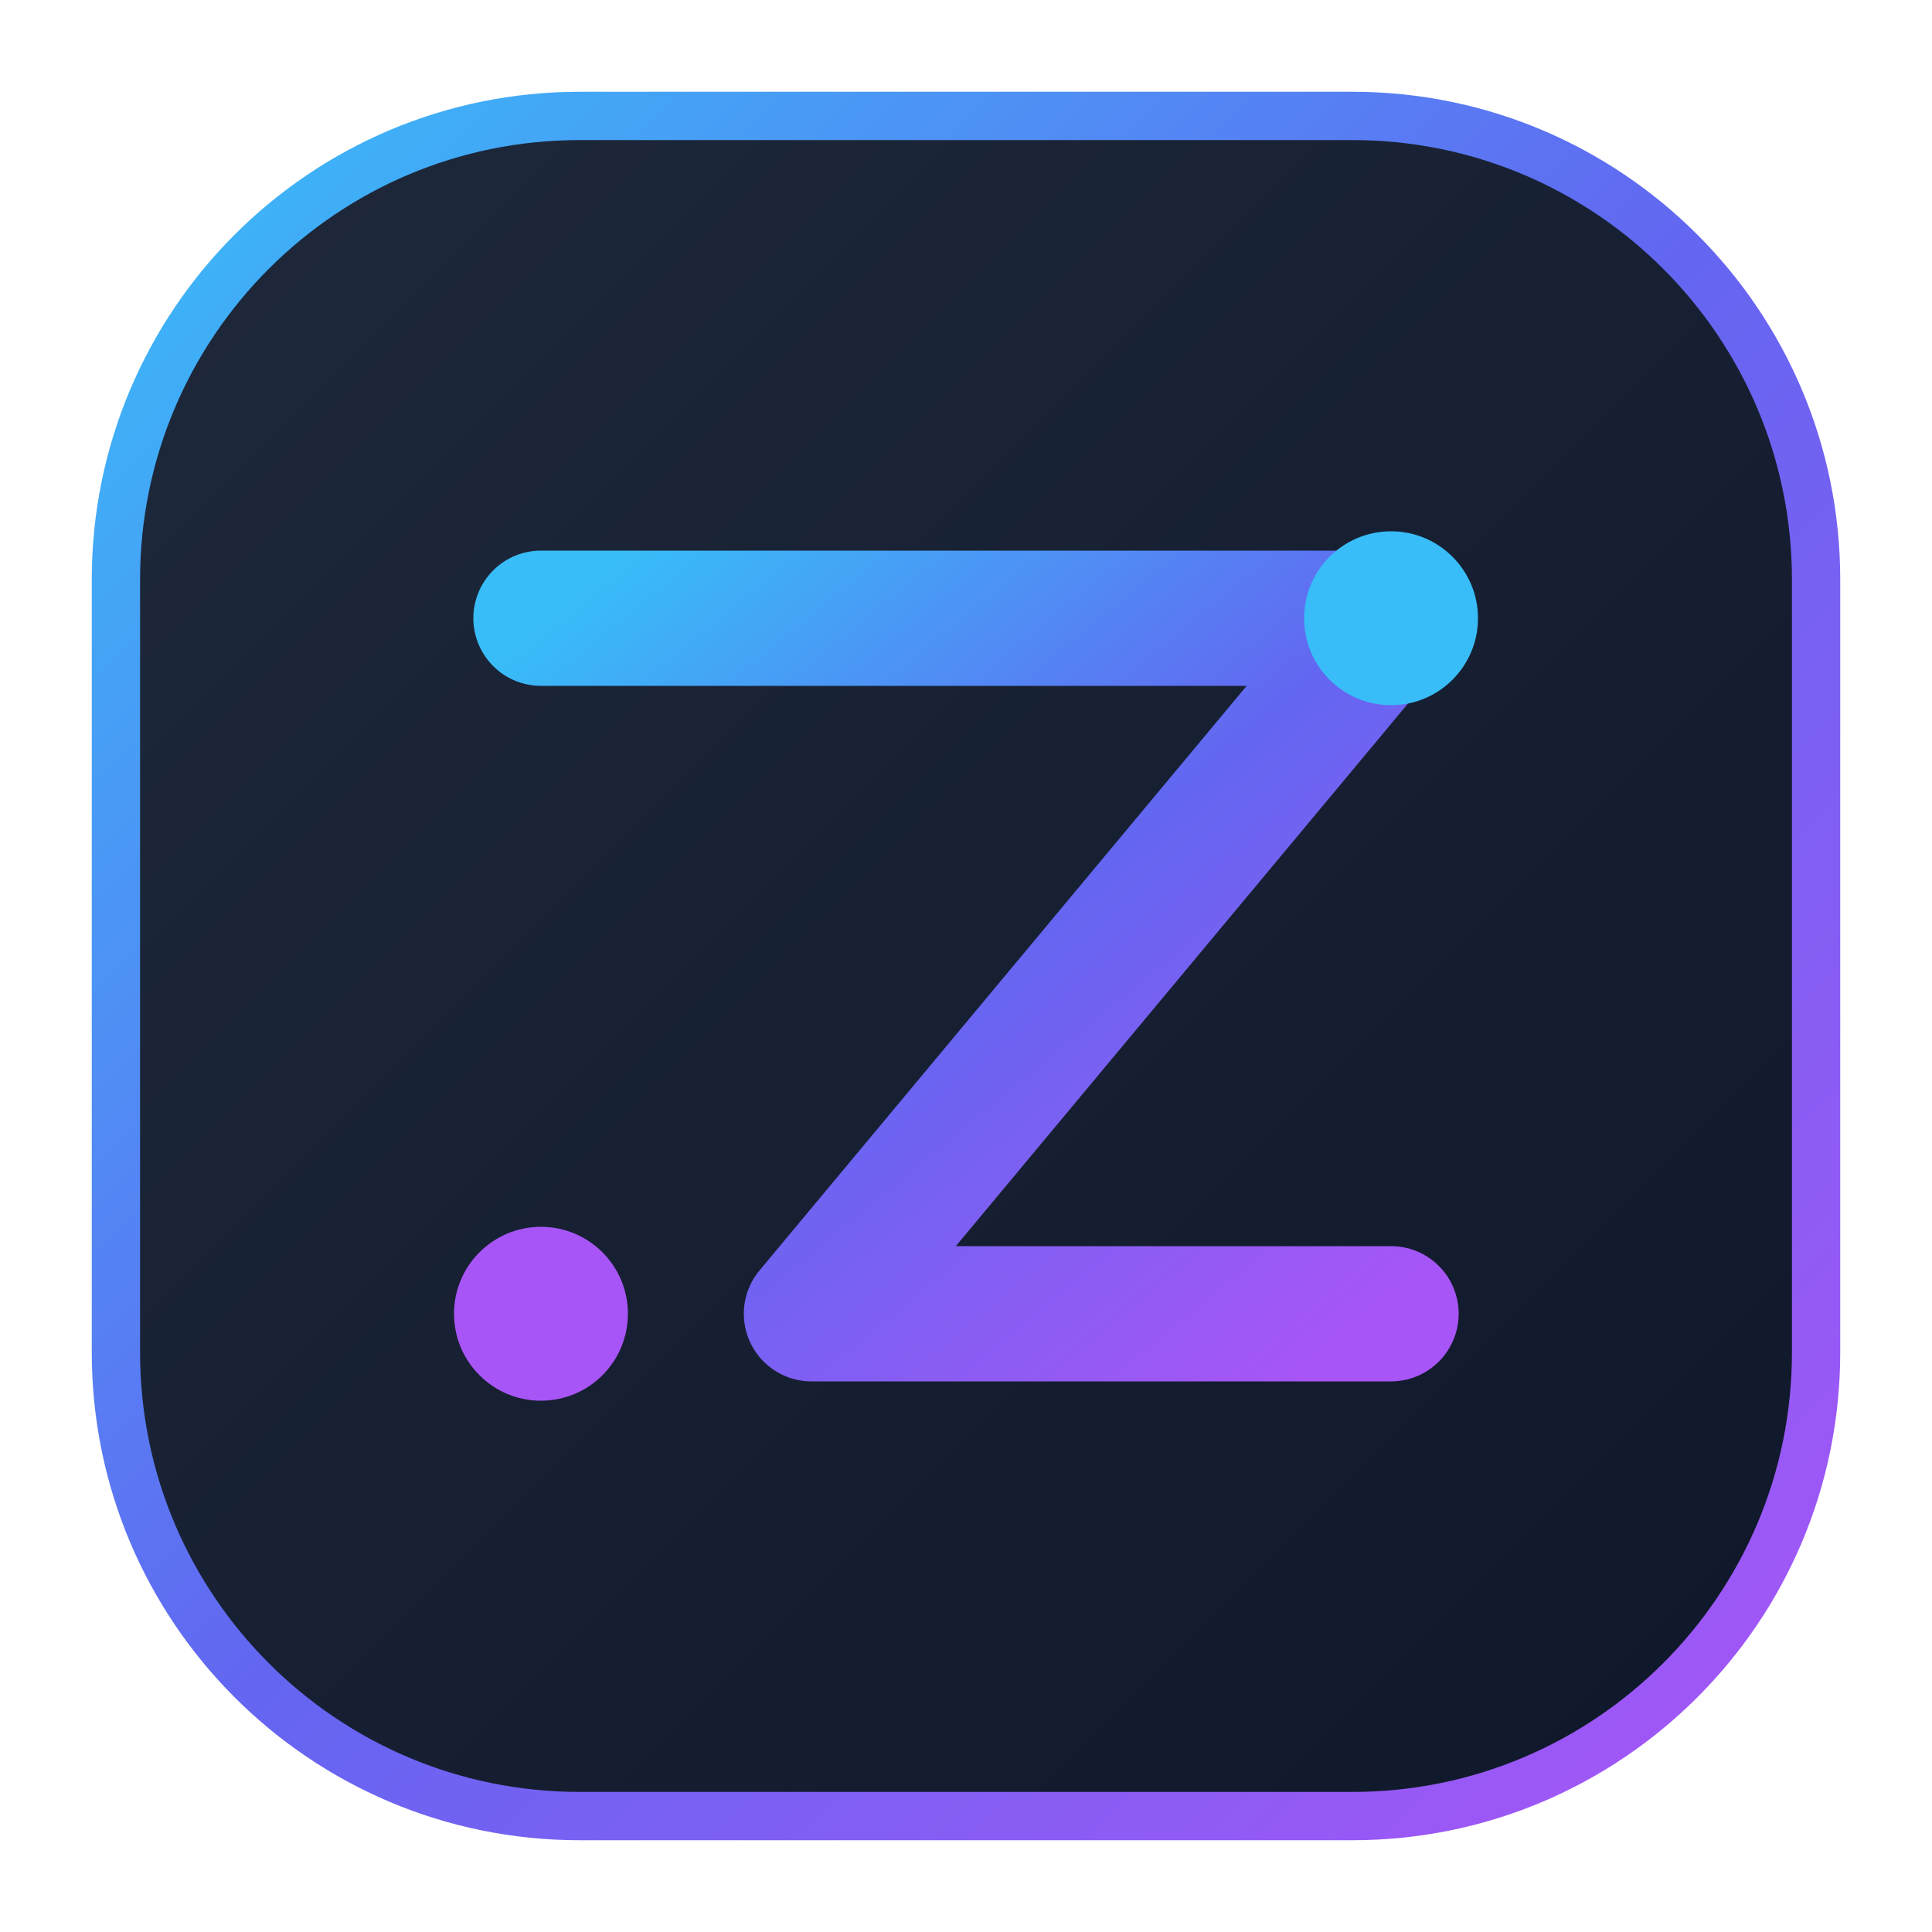
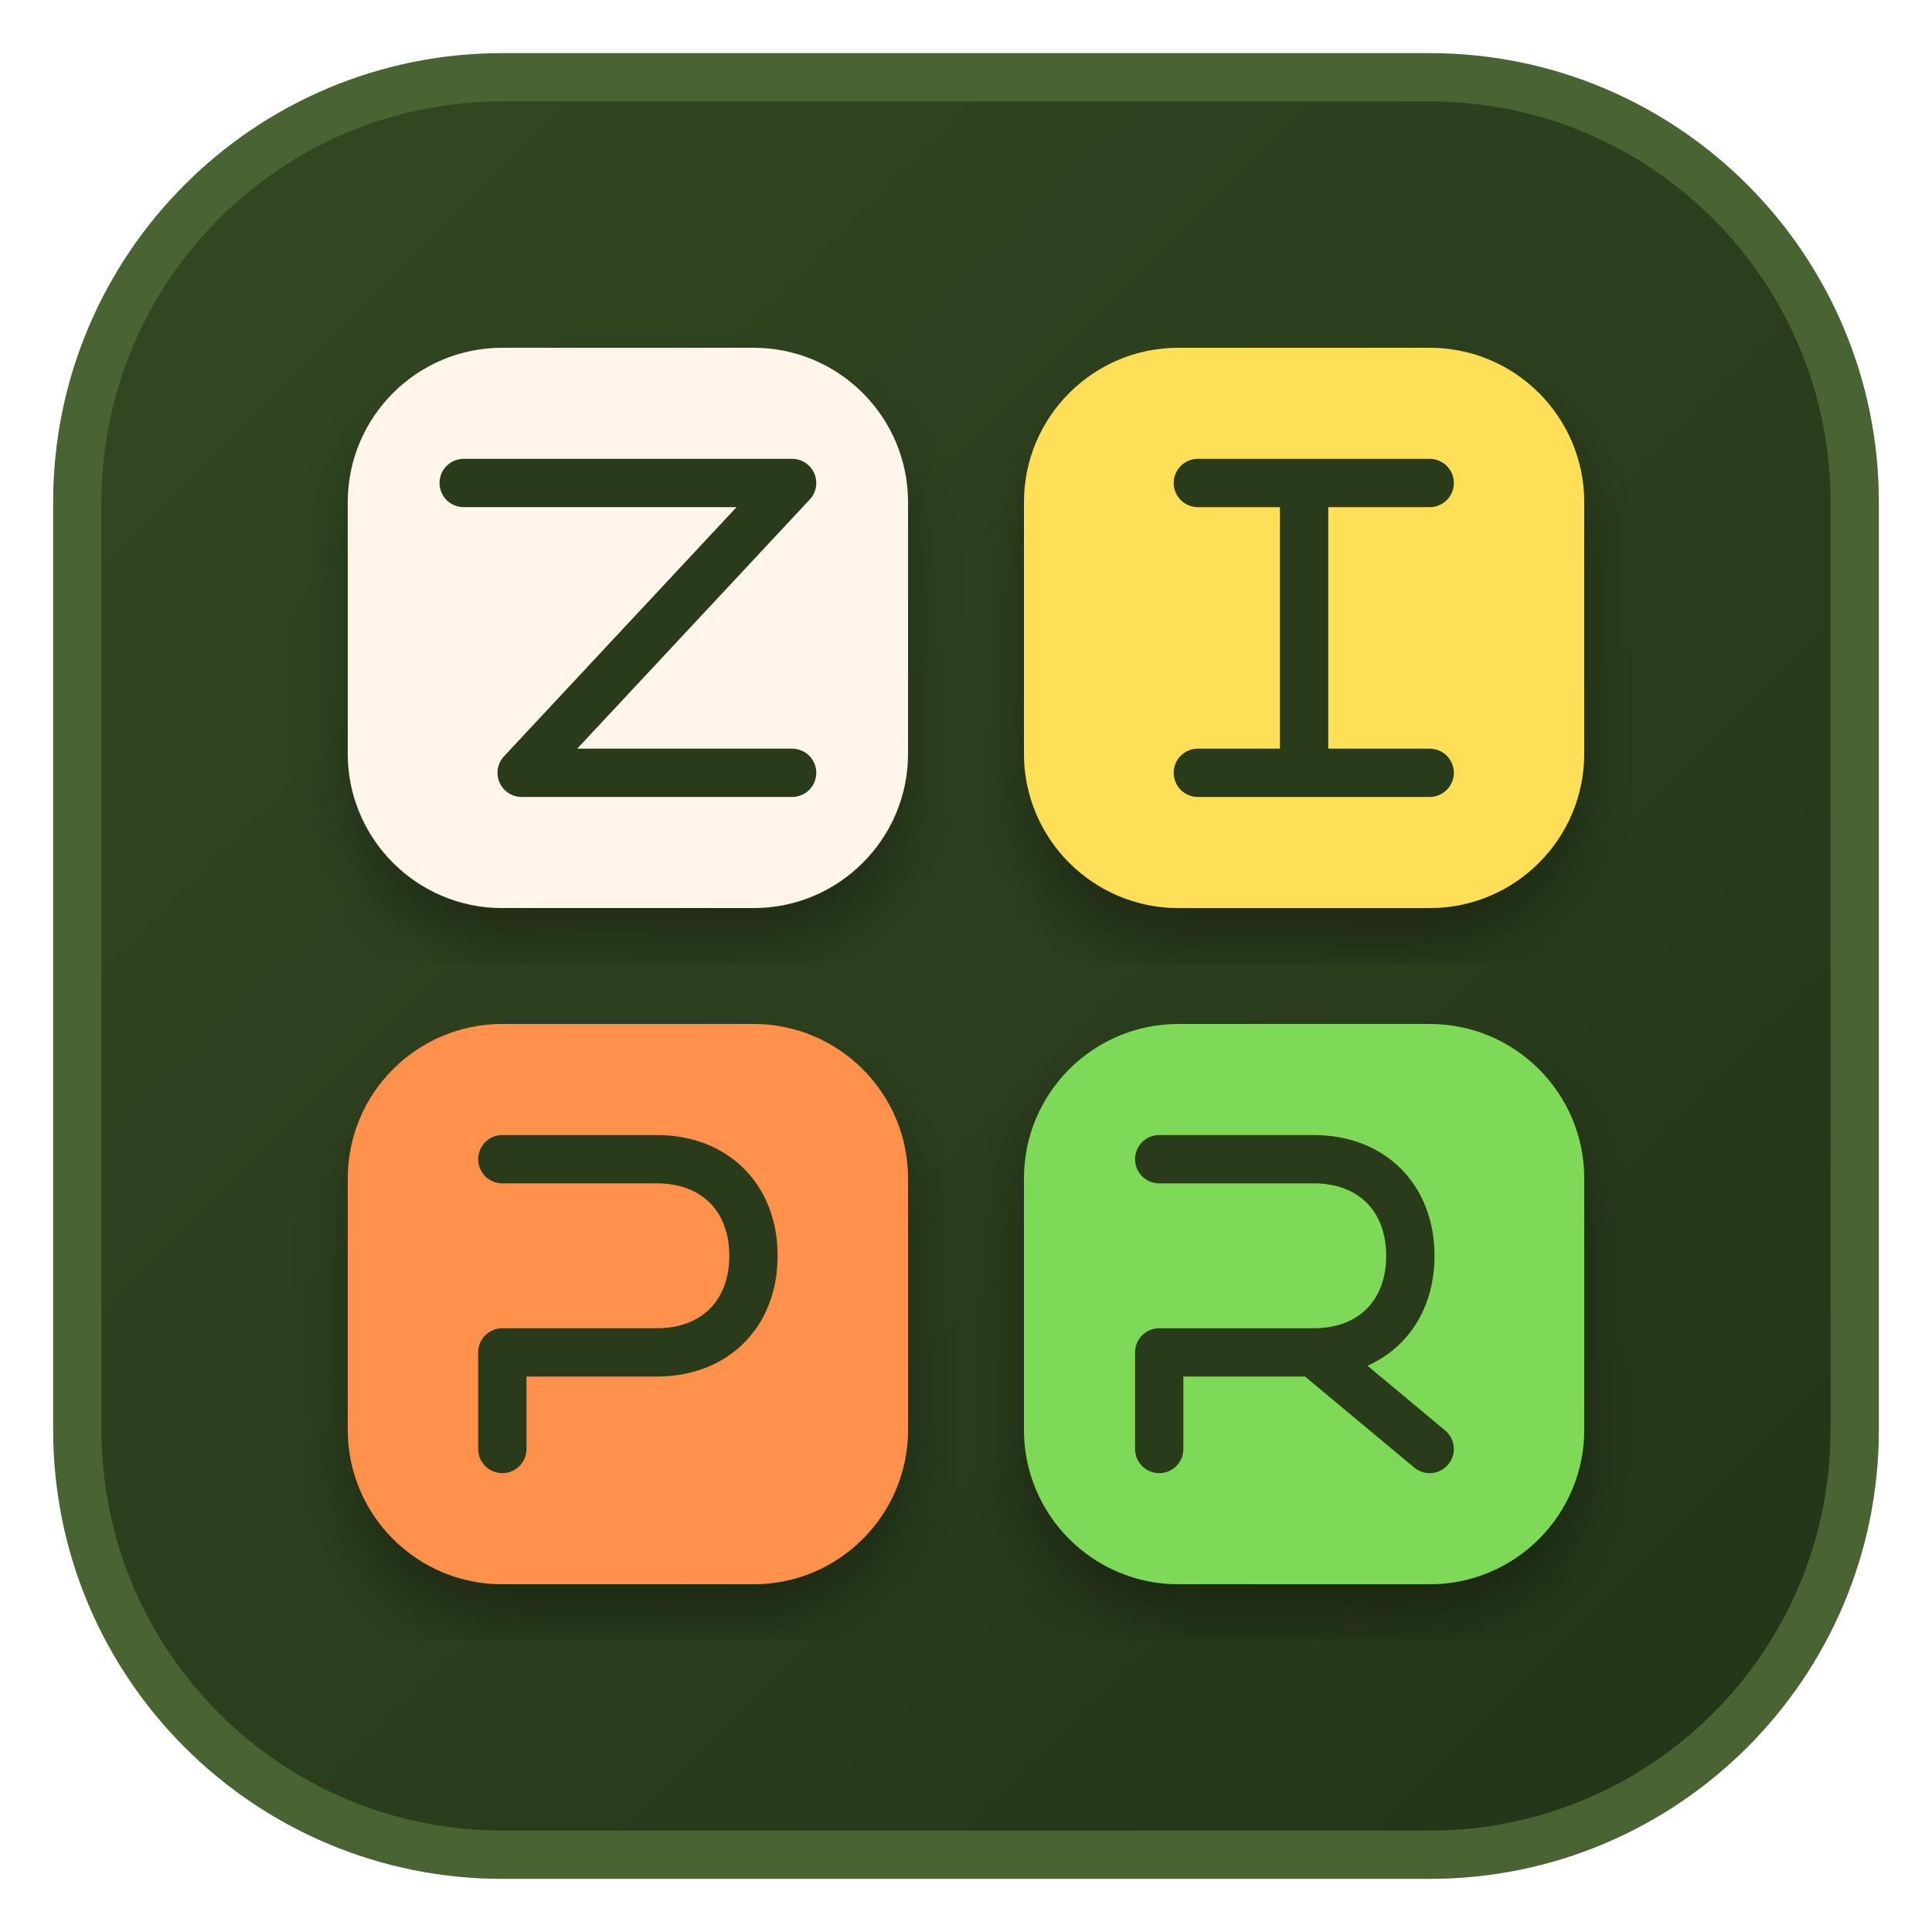
<svg xmlns="http://www.w3.org/2000/svg" viewBox="0 0 100 100" fill="none">
  <defs>
-     <linearGradient id="markGrad" x1="0%" y1="0%" x2="100%" y2="100%">
-       <stop offset="0%" stop-color="#38BDF8" />
-       <stop offset="50%" stop-color="#6366F1" />
-       <stop offset="100%" stop-color="#A855F7" />
+     <linearGradient id="forestPlate" x1="0%" y1="0%" x2="100%" y2="100%">
+       <stop offset="0%" stop-color="#344922" />
+       <stop offset="100%" stop-color="#233418" />
    </linearGradient>
-     <linearGradient id="plateGrad" x1="0%" y1="0%" x2="100%" y2="100%">
-       <stop offset="0%" stop-color="#1E293B" />
-       <stop offset="100%" stop-color="#0F172A" />
-     </linearGradient>
+     <filter id="quadShadow" x="-10%" y="-10%" width="120%" height="120%">
+       <feDropShadow dx="0" dy="2" stdDeviation="1.5" flood-color="#000000" flood-opacity="0.3" />
+     </filter>
  </defs>
-   <rect x="6" y="6" width="88" height="88" rx="24" fill="url(#plateGrad)" stroke="url(#markGrad)" stroke-width="2.5" />
-   <path d="M28 32 H72 L42 68 H72" stroke="url(#markGrad)" stroke-width="7" stroke-linecap="round" stroke-linejoin="round" />
-   <circle cx="72" cy="32" r="4.5" fill="#38BDF8" />
-   <circle cx="28" cy="68" r="4.5" fill="#A855F7" />
+   <rect x="4" y="4" width="92" height="92" rx="22" fill="url(#forestPlate)" stroke="#4A6332" stroke-width="2.5" />
+   <rect x="18" y="18" width="29" height="29" rx="8" fill="#FFF5EB" filter="url(#quadShadow)" />
+   <path d="M24 25 H41 L27 40 H41" stroke="#2A3B19" stroke-width="2.5" stroke-linecap="round" stroke-linejoin="round" />
+   <rect x="53" y="18" width="29" height="29" rx="8" fill="#FFDE59" filter="url(#quadShadow)" />
+   <path d="M62 25 H74 M67.5 25 V40 M62 40 H74" stroke="#2A3B19" stroke-width="2.5" stroke-linecap="round" />
+   <rect x="18" y="53" width="29" height="29" rx="8" fill="#FF914D" filter="url(#quadShadow)" />
+   <path d="M26 60 H34 C37 60 39 62 39 65 C39 68 37 70 34 70 H26 V75" stroke="#2A3B19" stroke-width="2.5" stroke-linecap="round" stroke-linejoin="round" />
+   <rect x="53" y="53" width="29" height="29" rx="8" fill="#7ED957" filter="url(#quadShadow)" />
+   <path d="M60 60 H68 C71 60 73 62 73 65 C73 68 71 70 68 70 H60 V75 M68 70 L74 75" stroke="#2A3B19" stroke-width="2.5" stroke-linecap="round" stroke-linejoin="round" />
</svg>
